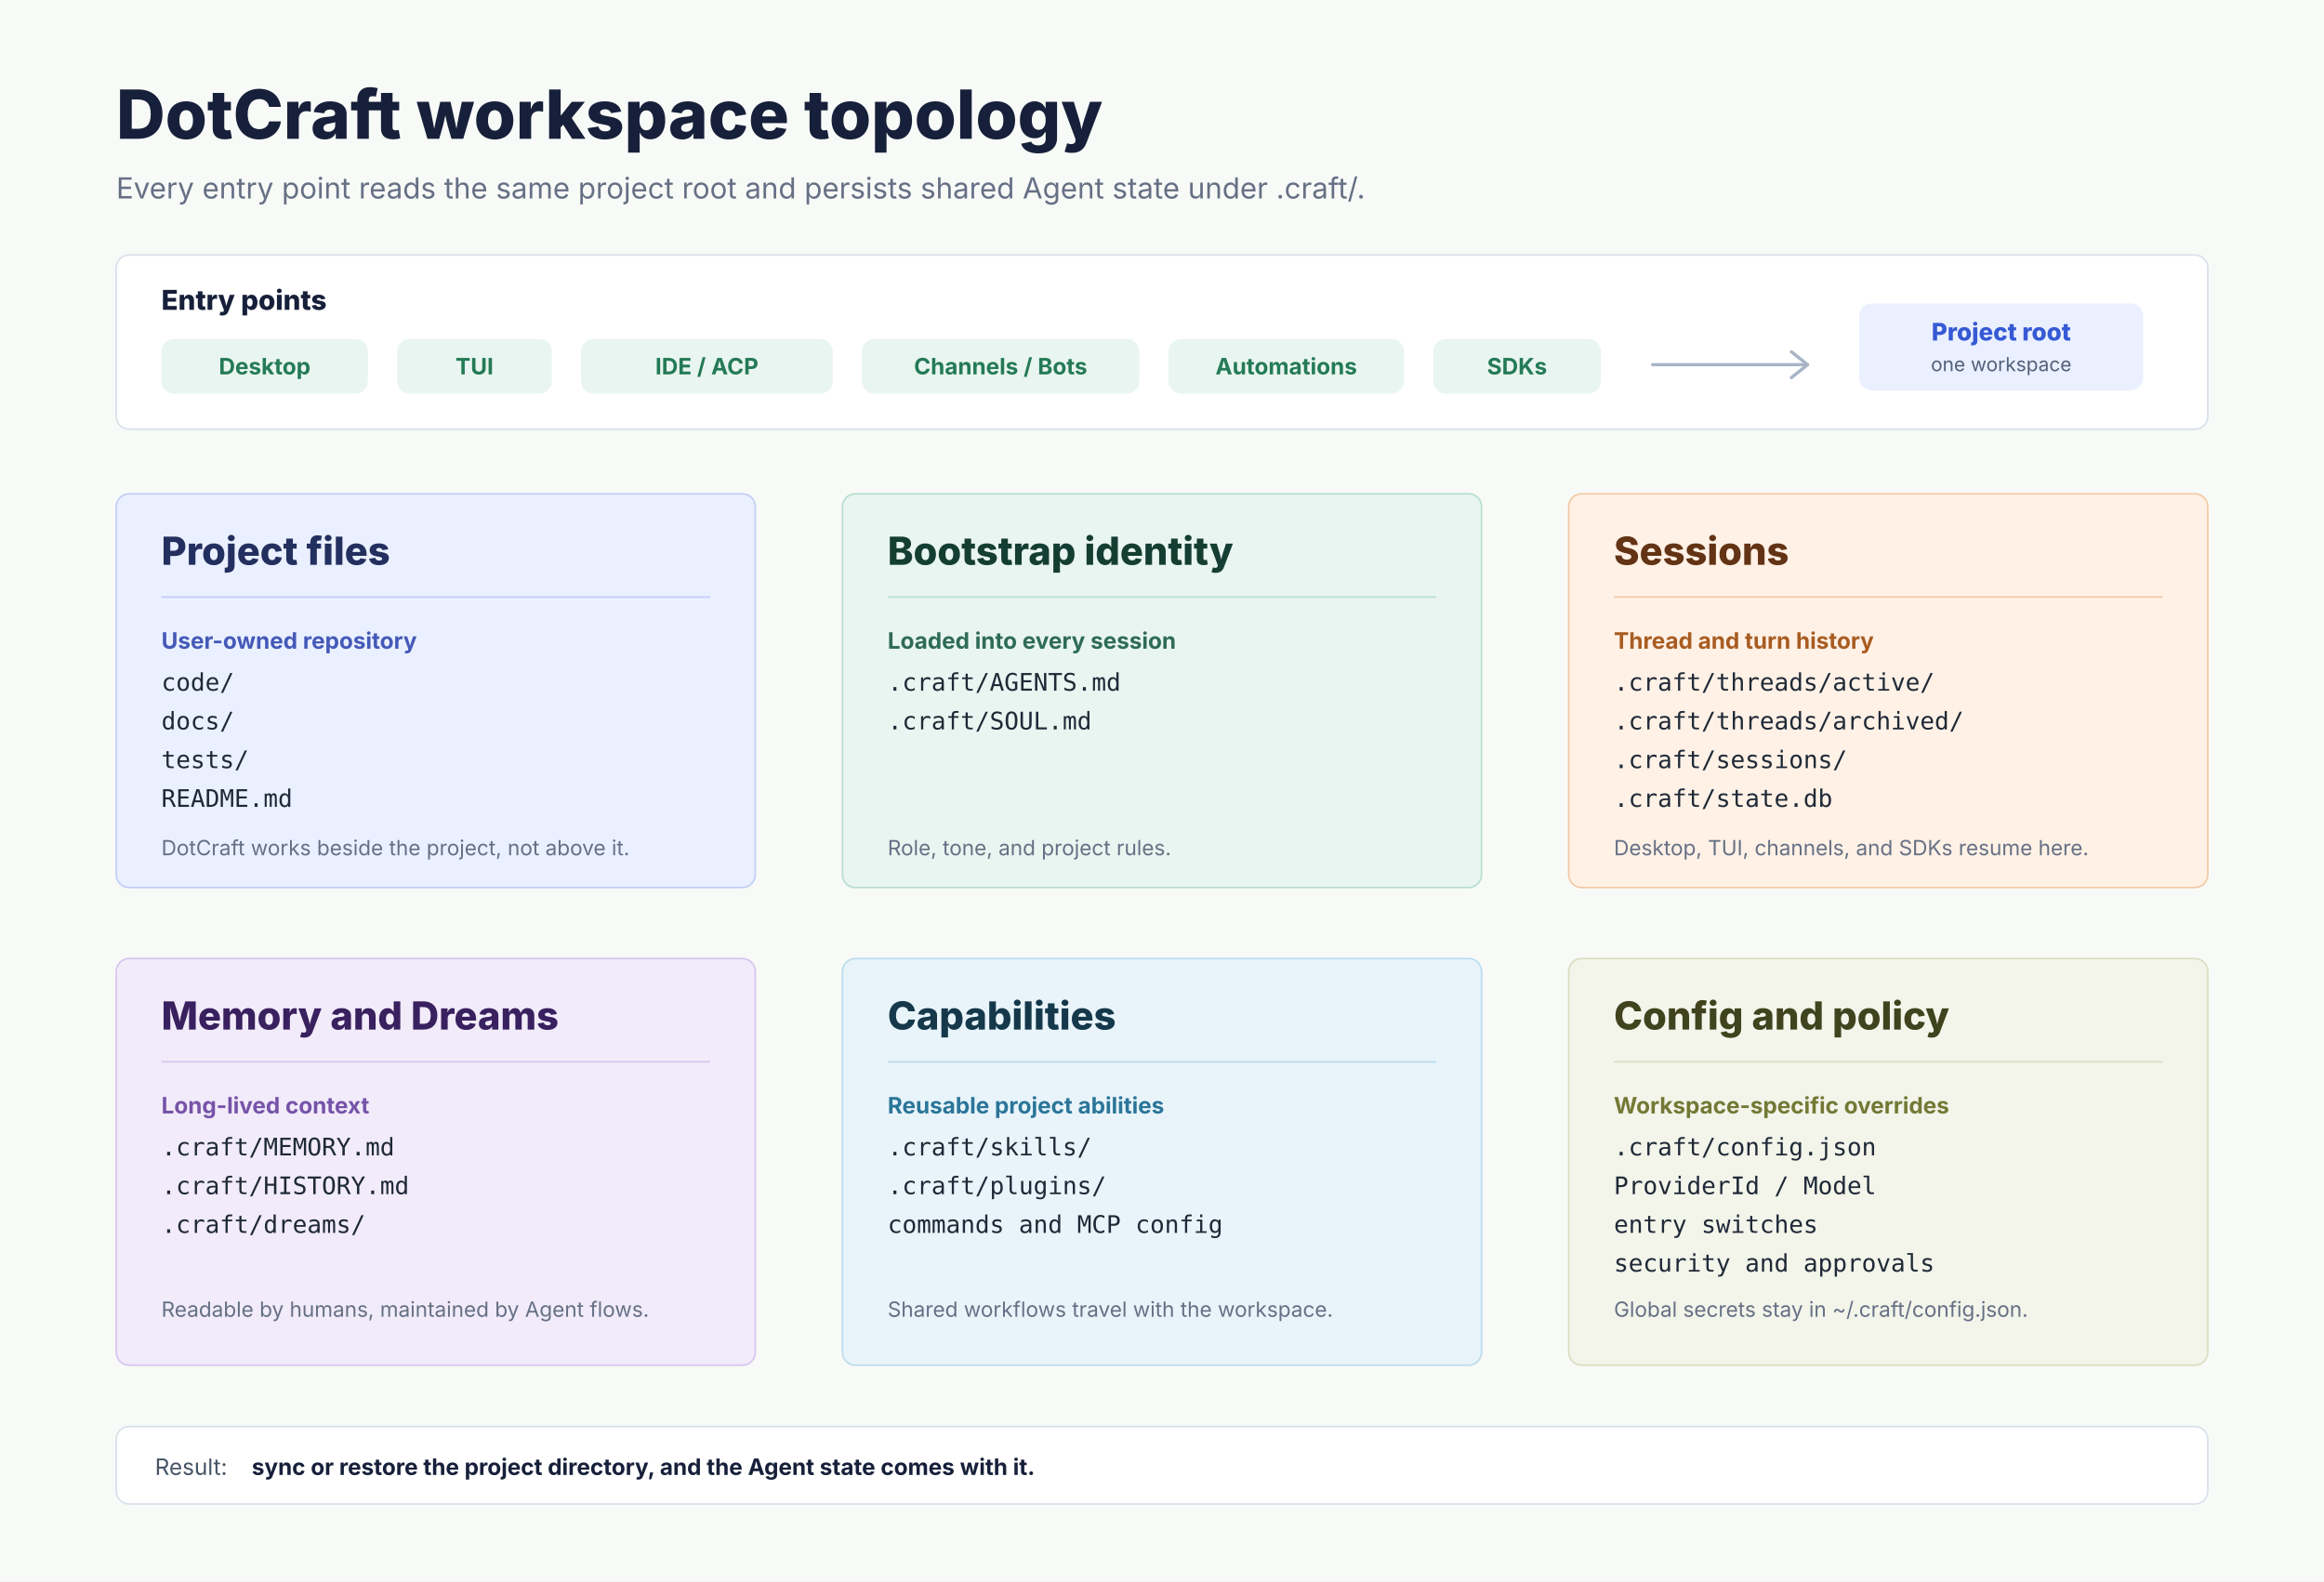
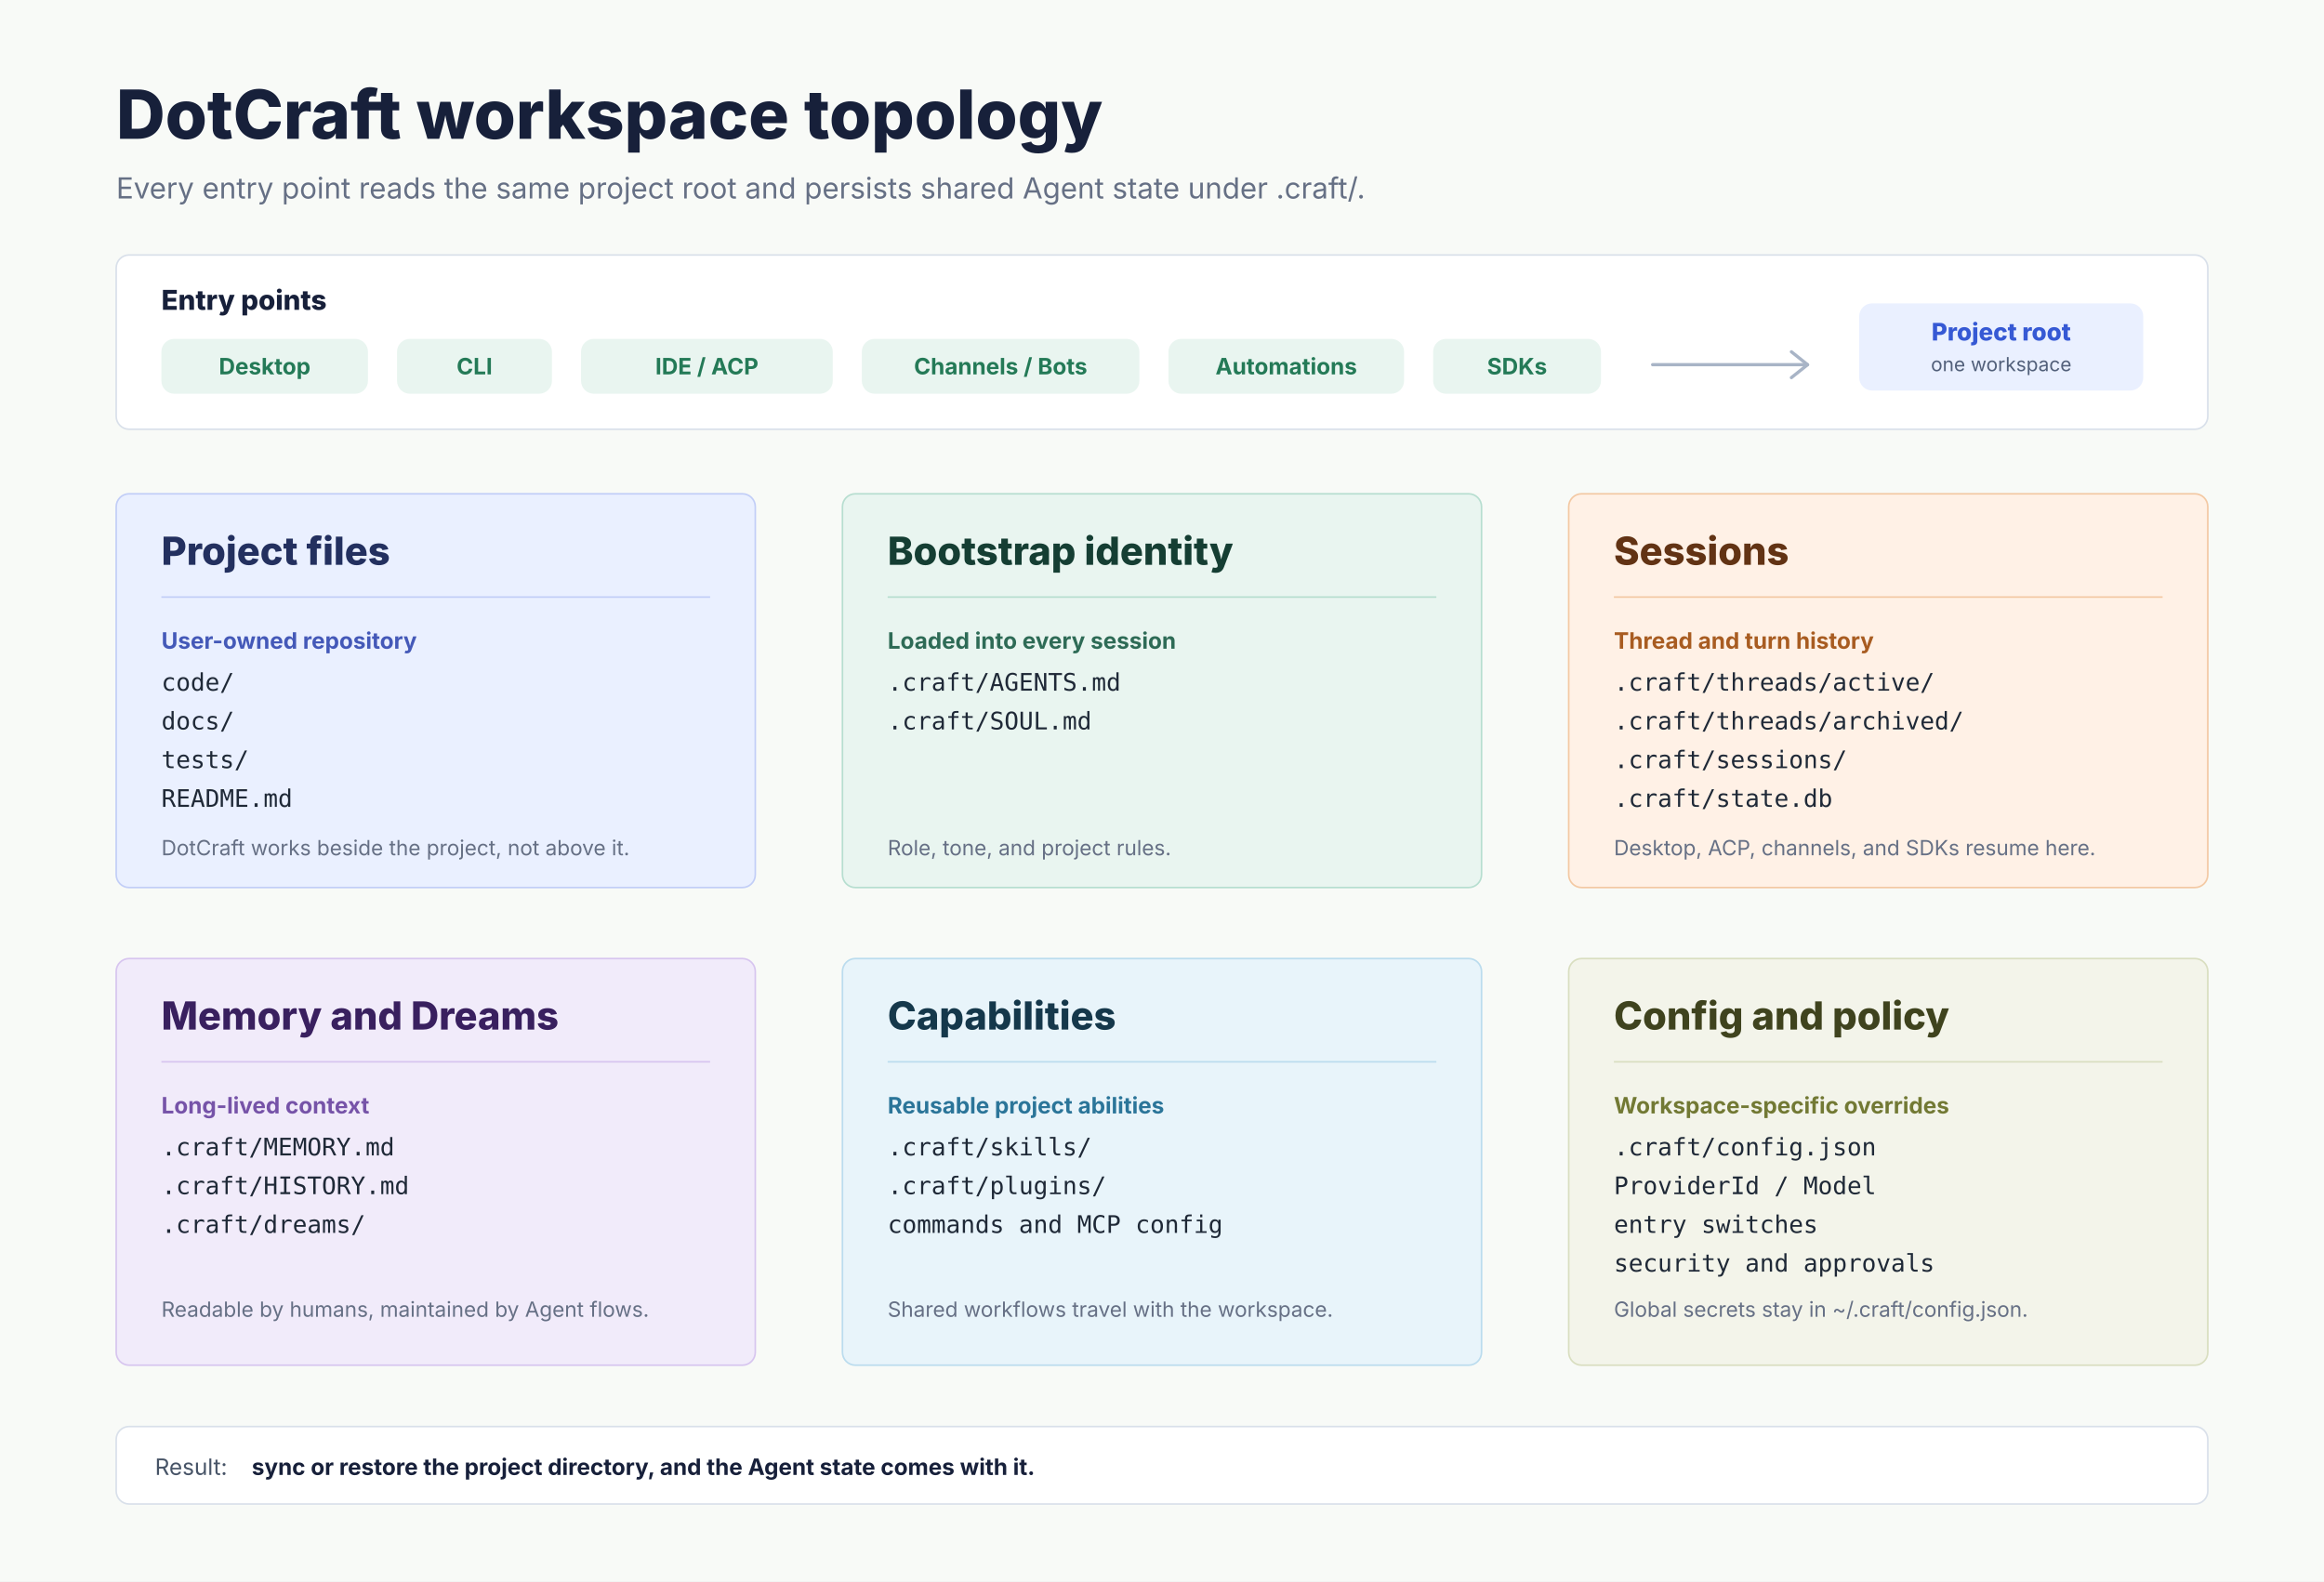
<svg xmlns="http://www.w3.org/2000/svg" width="1440" height="980" viewBox="0 0 1440 980" fill="none" role="img" aria-labelledby="title desc">
  <style>
    text { font-family: Inter, ui-sans-serif, system-ui, -apple-system, BlinkMacSystemFont, "Segoe UI", sans-serif; letter-spacing: 0; }
    .title { fill: #17203A; font-size: 42px; font-weight: 760; }
    .subtitle { fill: #667085; font-size: 18px; }
    .cardTitle { font-size: 24px; font-weight: 760; }
    .label { font-size: 14px; font-weight: 720; }
    .body { fill: #1F2937; font-size: 15px; }
    .mono { fill: #1F2937; font-size: 15px; font-family: "Cascadia Mono", ui-monospace, SFMono-Regular, Menlo, monospace; }
    .muted { fill: #667085; font-size: 13px; }
  </style>
  <rect width="1440" height="980" fill="#F8FAF7" />
  <text x="72" y="86" class="title">DotCraft workspace topology</text>
  <text x="72" y="123" class="subtitle">Every entry point reads the same project root and persists shared Agent state under .craft/.</text>
  <g transform="translate(72 158)">
    <rect x="0" y="0" width="1296" height="108" rx="8" fill="#FFFFFF" stroke="#D9E0EA" />
    <text x="28" y="34" fill="#17203A" font-size="17" font-weight="760">Entry points</text>
    <g transform="translate(28 52)">
      <rect x="0" y="0" width="128" height="34" rx="8" fill="#E9F5F0" />
      <text x="64" y="22" text-anchor="middle" fill="#247A57" font-size="14" font-weight="720">Desktop</text>
      <rect x="146" y="0" width="96" height="34" rx="8" fill="#E9F5F0" />
-       <text x="194" y="22" text-anchor="middle" fill="#247A57" font-size="14" font-weight="720">TUI</text>
+       <text x="194" y="22" text-anchor="middle" fill="#247A57" font-size="14" font-weight="720">CLI</text>
      <rect x="260" y="0" width="156" height="34" rx="8" fill="#E9F5F0" />
      <text x="338" y="22" text-anchor="middle" fill="#247A57" font-size="14" font-weight="720">IDE / ACP</text>
      <rect x="434" y="0" width="172" height="34" rx="8" fill="#E9F5F0" />
      <text x="520" y="22" text-anchor="middle" fill="#247A57" font-size="14" font-weight="720">Channels / Bots</text>
      <rect x="624" y="0" width="146" height="34" rx="8" fill="#E9F5F0" />
      <text x="697" y="22" text-anchor="middle" fill="#247A57" font-size="14" font-weight="720">Automations</text>
      <rect x="788" y="0" width="104" height="34" rx="8" fill="#E9F5F0" />
      <text x="840" y="22" text-anchor="middle" fill="#247A57" font-size="14" font-weight="720">SDKs</text>
    </g>
    <path d="M952 68H1048" stroke="#A8B4C6" stroke-width="2" stroke-linecap="round" />
    <path d="M1038 60L1048 68L1038 76" stroke="#A8B4C6" stroke-width="2" stroke-linecap="round" stroke-linejoin="round" />
    <g transform="translate(1080 30)">
      <rect x="0" y="0" width="176" height="54" rx="8" fill="#EAF0FF" />
      <text x="88" y="23" text-anchor="middle" fill="#3659D4" font-size="15" font-weight="760">Project root</text>
      <text x="88" y="42" text-anchor="middle" fill="#52607A" font-size="12">one workspace</text>
    </g>
  </g>
  <g transform="translate(72 306)">
    <rect x="0" y="0" width="396" height="244" rx="8" fill="#EAF0FF" stroke="#C2CEF7" />
    <text x="28" y="44" class="cardTitle" fill="#23305F">Project files</text>
    <line x1="28" y1="64" x2="368" y2="64" stroke="#C2CEF7" />
    <text x="28" y="96" class="label" fill="#4459B8">User-owned repository</text>
    <text x="28" y="122" class="mono">code/</text>
    <text x="28" y="146" class="mono">docs/</text>
    <text x="28" y="170" class="mono">tests/</text>
    <text x="28" y="194" class="mono">README.md</text>
    <text x="28" y="224" class="muted">DotCraft works beside the project, not above it.</text>
  </g>
  <g transform="translate(522 306)">
    <rect x="0" y="0" width="396" height="244" rx="8" fill="#E9F5F0" stroke="#B7DED0" />
    <text x="28" y="44" class="cardTitle" fill="#153E33">Bootstrap identity</text>
    <line x1="28" y1="64" x2="368" y2="64" stroke="#B7DED0" />
    <text x="28" y="96" class="label" fill="#2E6B56">Loaded into every session</text>
    <text x="28" y="122" class="mono">.craft/AGENTS.md</text>
    <text x="28" y="146" class="mono">.craft/SOUL.md</text>
    <text x="28" y="224" class="muted">Role, tone, and project rules.</text>
  </g>
  <g transform="translate(972 306)">
    <rect x="0" y="0" width="396" height="244" rx="8" fill="#FFF1E6" stroke="#F3C9A4" />
    <text x="28" y="44" class="cardTitle" fill="#623314">Sessions</text>
    <line x1="28" y1="64" x2="368" y2="64" stroke="#F3C9A4" />
    <text x="28" y="96" class="label" fill="#A85C21">Thread and turn history</text>
    <text x="28" y="122" class="mono">.craft/threads/active/</text>
    <text x="28" y="146" class="mono">.craft/threads/archived/</text>
    <text x="28" y="170" class="mono">.craft/sessions/</text>
    <text x="28" y="194" class="mono">.craft/state.db</text>
-     <text x="28" y="224" class="muted">Desktop, TUI, channels, and SDKs resume here.</text>
+     <text x="28" y="224" class="muted">Desktop, ACP, channels, and SDKs resume here.</text>
  </g>
  <g transform="translate(72 594)">
    <rect x="0" y="0" width="396" height="252" rx="8" fill="#F1EBFA" stroke="#D7C5EF" />
    <text x="28" y="44" class="cardTitle" fill="#39205F">Memory and Dreams</text>
    <line x1="28" y1="64" x2="368" y2="64" stroke="#D7C5EF" />
    <text x="28" y="96" class="label" fill="#7653A8">Long-lived context</text>
    <text x="28" y="122" class="mono">.craft/MEMORY.md</text>
    <text x="28" y="146" class="mono">.craft/HISTORY.md</text>
    <text x="28" y="170" class="mono">.craft/dreams/</text>
    <text x="28" y="222" class="muted">Readable by humans, maintained by Agent flows.</text>
  </g>
  <g transform="translate(522 594)">
    <rect x="0" y="0" width="396" height="252" rx="8" fill="#E8F4FA" stroke="#BBDCEE" />
    <text x="28" y="44" class="cardTitle" fill="#15384B">Capabilities</text>
    <line x1="28" y1="64" x2="368" y2="64" stroke="#BBDCEE" />
    <text x="28" y="96" class="label" fill="#2B7599">Reusable project abilities</text>
    <text x="28" y="122" class="mono">.craft/skills/</text>
    <text x="28" y="146" class="mono">.craft/plugins/</text>
    <text x="28" y="170" class="mono">commands and MCP config</text>
    <text x="28" y="222" class="muted">Shared workflows travel with the workspace.</text>
  </g>
  <g transform="translate(972 594)">
    <rect x="0" y="0" width="396" height="252" rx="8" fill="#F3F4EA" stroke="#D9DEC0" />
    <text x="28" y="44" class="cardTitle" fill="#3F431E">Config and policy</text>
    <line x1="28" y1="64" x2="368" y2="64" stroke="#D9DEC0" />
    <text x="28" y="96" class="label" fill="#727934">Workspace-specific overrides</text>
    <text x="28" y="122" class="mono">.craft/config.json</text>
    <text x="28" y="146" class="mono">ProviderId / Model</text>
    <text x="28" y="170" class="mono">entry switches</text>
    <text x="28" y="194" class="mono">security and approvals</text>
    <text x="28" y="222" class="muted">Global secrets stay in ~/.craft/config.json.</text>
  </g>
  <g transform="translate(72 884)">
    <rect x="0" y="0" width="1296" height="48" rx="8" fill="#FFFFFF" stroke="#D9E0EA" />
    <text x="24" y="30" fill="#475467" font-size="14">Result:</text>
    <text x="84" y="30" fill="#17203A" font-size="14" font-weight="720">sync or restore the project directory, and the Agent state comes with it.</text>
  </g>
</svg>
